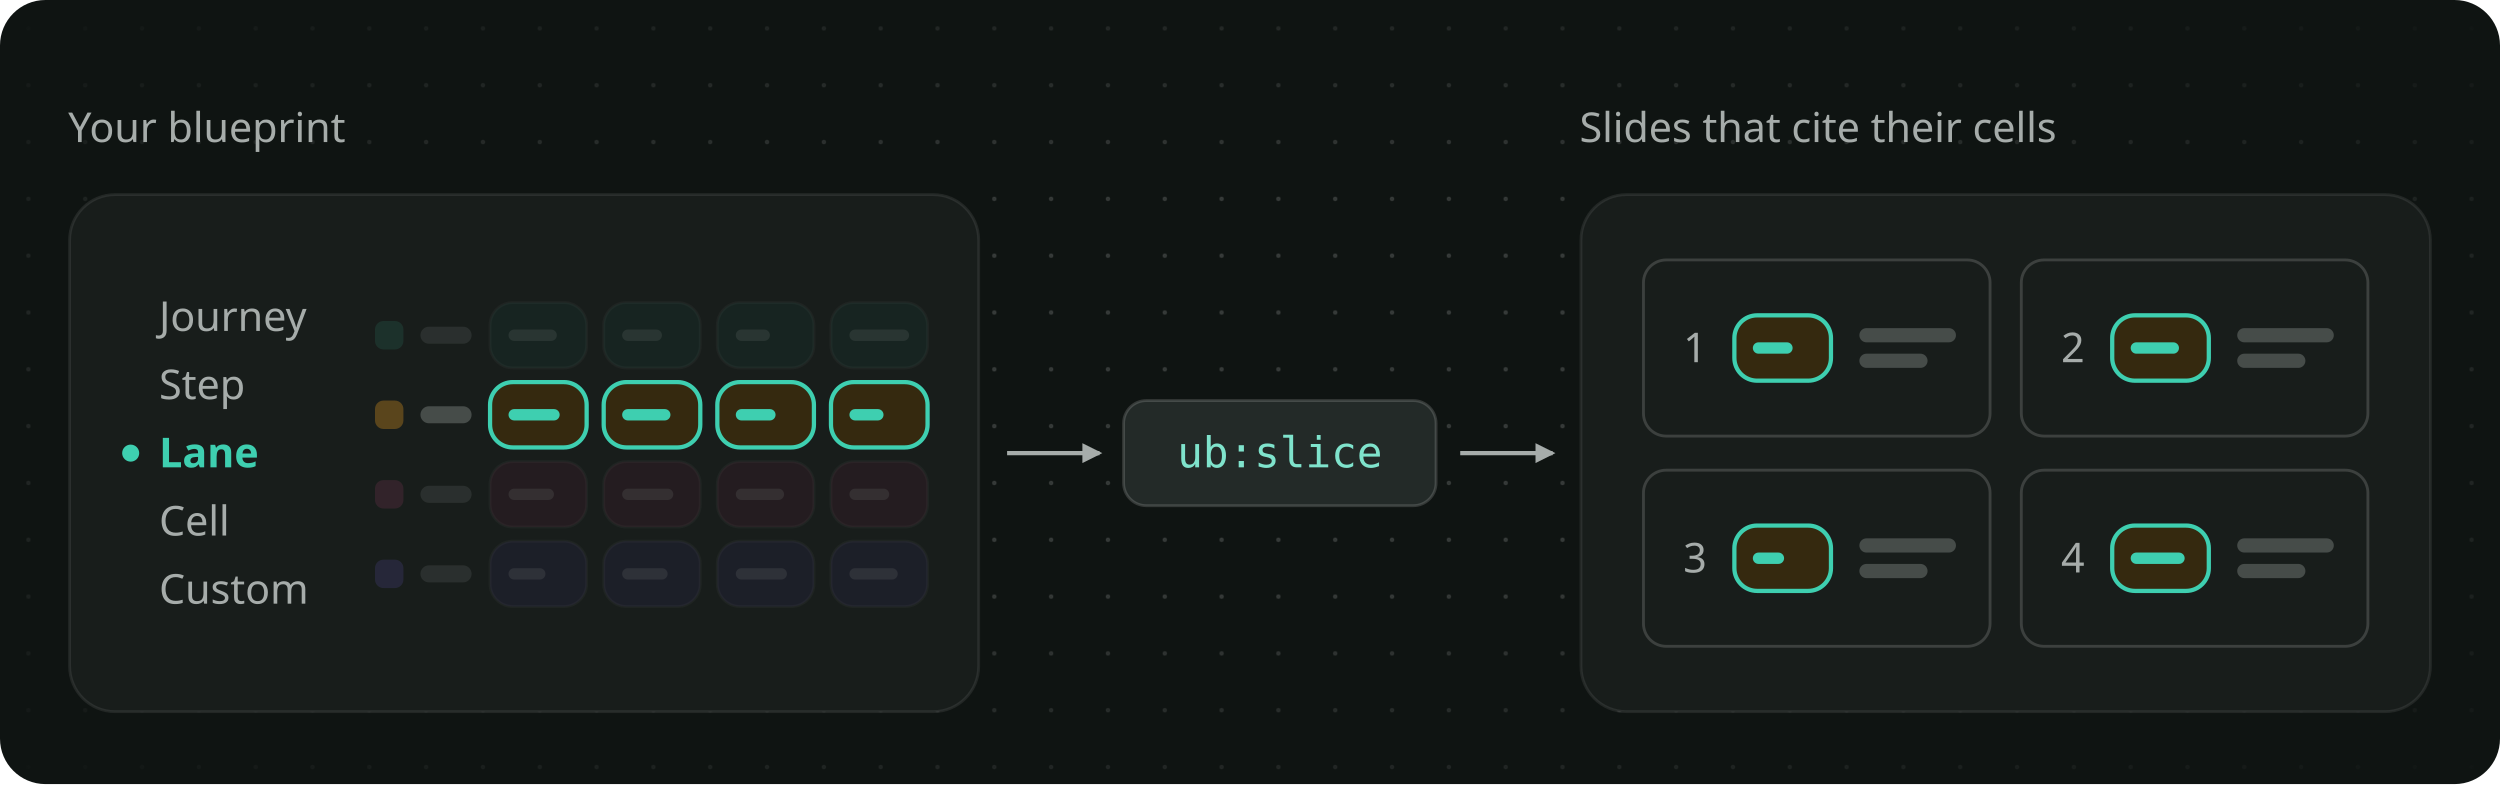
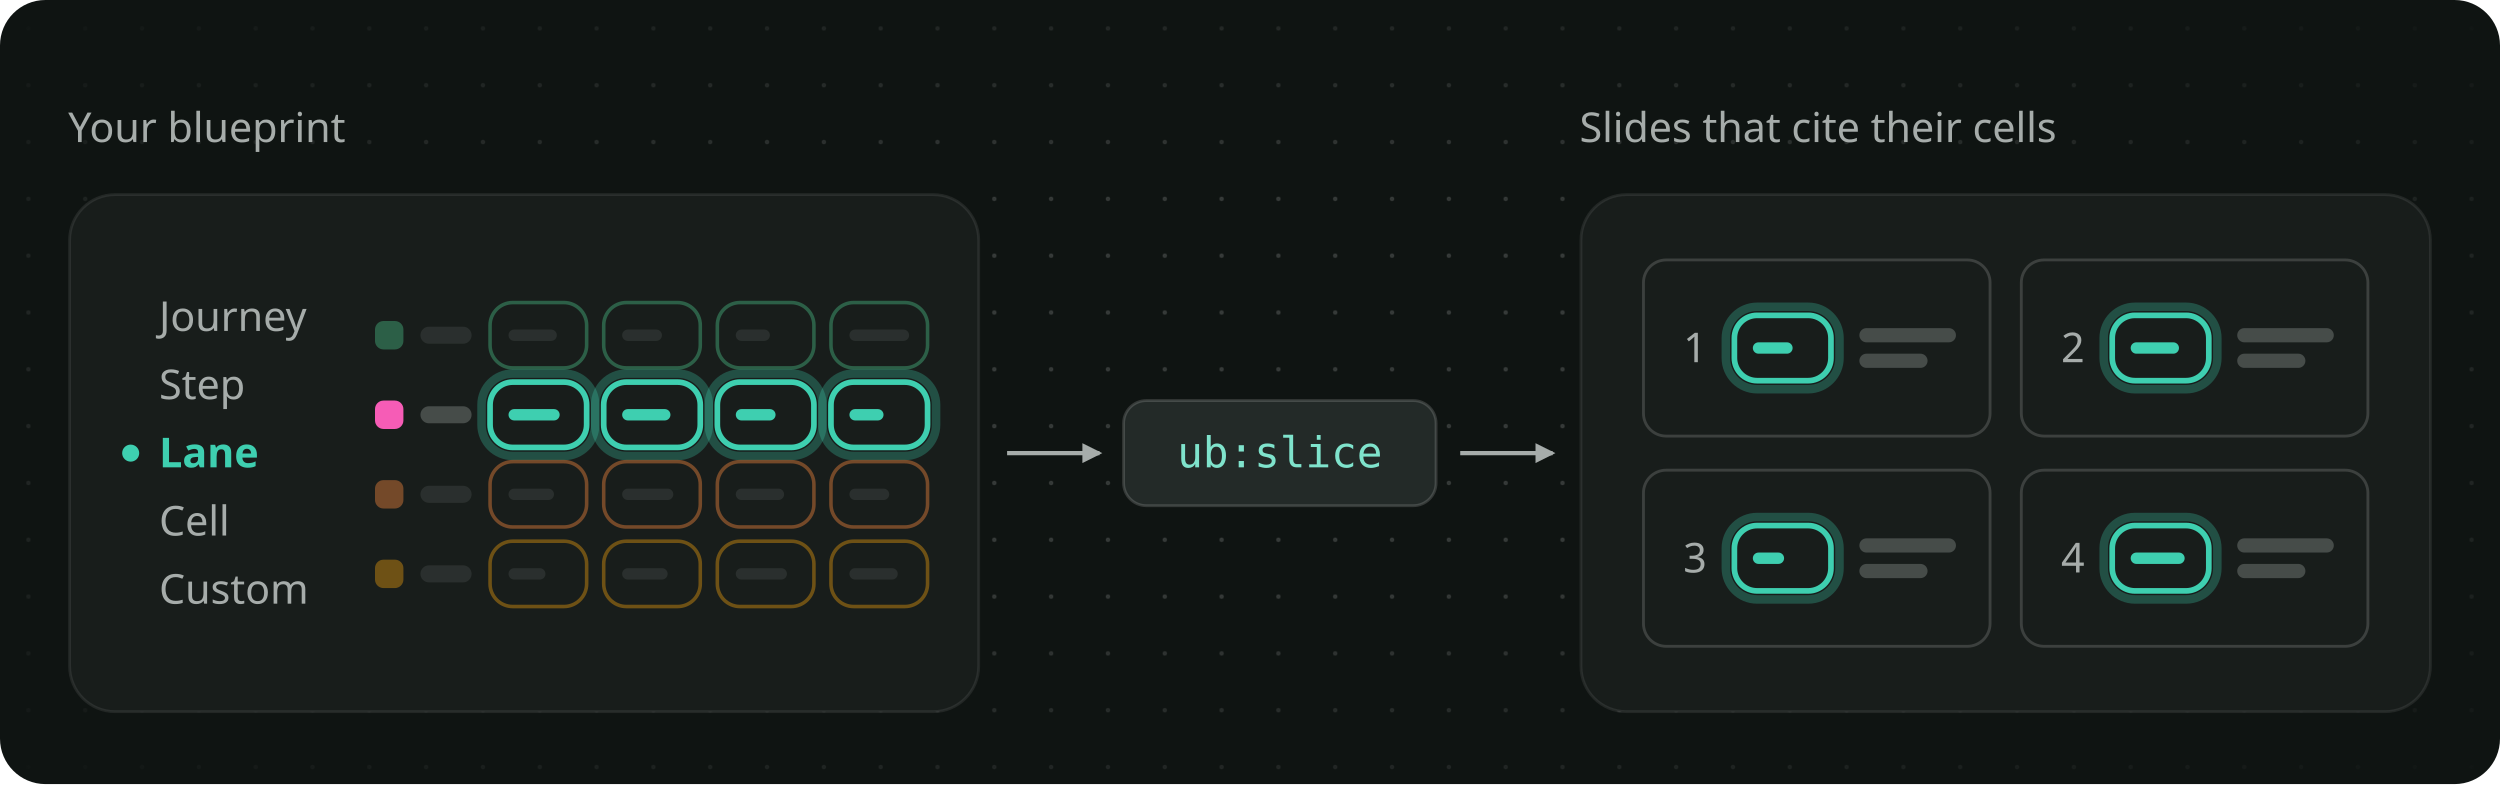
<svg xmlns="http://www.w3.org/2000/svg" viewBox="0 0 880 276" font-family="'Ubuntu Sans', system-ui, sans-serif">
  <style>
    .plate { fill: #0f1412; }
    .dot { fill: #ebf0ee; fill-opacity: 0.17; }
    .card { fill: #181d1b; stroke: #ebf0ee; stroke-opacity: 0.09; }
    .card-dash { fill: #181d1b; stroke: #ebf0ee; stroke-opacity: 0.34; stroke-dasharray: 4 4; }
    .card-focus { fill: #181d1b; stroke: #3ecfb0; stroke-width: 1.5; }
    .title { font-size: 15px; font-weight: 600; fill: #ebf0ee; }
    .label { font-size: 14.5px; fill: #a6acaa; }
    .label-teal { font-size: 14.5px; font-weight: 600; fill: #3ecfb0; }
    .strong { font-size: 14.5px; font-weight: 600; fill: #ebf0ee; }
    .flow { stroke: #a6acaa; stroke-width: 1.5; fill: none; }
    .flow-head { fill: #a6acaa; }
    .trace { stroke: #3ecfb0; stroke-width: 1.5; fill: none; }
    .trace-dash { stroke: #3ecfb0; stroke-width: 1.5; fill: none; stroke-dasharray: 4 4; }
    .trace-head { fill: #3ecfb0; }
    .skel { fill: #ebf0ee; fill-opacity: 0.22; }
    .skel-teal { fill: #3ecfb0; }
-     .cell { stroke: #ebf0ee; stroke-opacity: 0.09; }
-     .cell-dash { fill: none; stroke: #ebf0ee; stroke-opacity: 0.34; stroke-dasharray: 3 3; }
-     .cell-focus { stroke: #3ecfb0; stroke-opacity: 1; stroke-width: 1.5; }
-     .cell-focus-dash { stroke: #3ecfb0; stroke-opacity: 1; stroke-width: 1.5; stroke-dasharray: 3 3; }
+     .cell, .cell-dash { fill: none; stroke-width: 1.25; }
+     .cell-dash { stroke-dasharray: 3 3; }
    .cell-stale { fill: #33260f; stroke: #fbbf6a; stroke-width: 1.25; }
    .skel-stale { fill: #fbbf6a; fill-opacity: 0.55; }
    .flag { fill: #3ecfb0; stroke: #181d1b; stroke-width: 2; }
    .faded { opacity: 0.4; }
    .rule { stroke: #ebf0ee; stroke-opacity: 0.09; }
    .tile { fill: #0f1412; stroke: #ebf0ee; stroke-opacity: 0.09; }
    .glyph { fill: none; stroke: #a6acaa; stroke-width: 1.5; stroke-linecap: round; stroke-linejoin: round; }
    .raised { fill: #181d1b; stroke: #ebf0ee; stroke-opacity: 0.17; }
    .term { fill: #232a28; stroke: #ebf0ee; stroke-opacity: 0.17; }
    .term-key { font-family: 'Ubuntu Sans Mono', ui-monospace, SFMono-Regular, Menlo, monospace; font-size: 15px; font-weight: 500; fill: #7fe3cc; }
-     .lane-c { fill: #16302a; } .sq-c { fill: #235043; }
-     .lane-f { fill: #35290f; } .sq-f { fill: #5a451c; }
-     .lane-b { fill: #371b27; } .sq-b { fill: #5a2d40; }
-     .lane-s { fill: #24223d; } .sq-s { fill: #3b3866; }
+     .lane-c { stroke: #4cc38a; } .sq-c { fill: #4cc38a; }
+     .lane-f { stroke: #f65cb6; } .sq-f { fill: #f65cb6; }
+     .lane-b { stroke: #ff8b3e; } .sq-b { fill: #ff8b3e; }
+     .lane-s { stroke: #f1a10d; } .sq-s { fill: #f1a10d; }
+     .cell-focus, .cell-focus-dash { fill: none; stroke: #3ecfb0; stroke-width: 2; }
+     .cell-focus-dash { stroke-dasharray: 3 3; }
+     .halo { fill: none; stroke: #3ecfb0; stroke-opacity: 0.28; stroke-width: 3; }
  </style>
  <defs>
    <pattern id="grid" width="20" height="20" patternUnits="userSpaceOnUse">
      <circle class="dot" cx="10" cy="10" r="0.8" />
    </pattern>
    <radialGradient id="fade" cx="50%" cy="50%" r="70%">
      <stop offset="0.35" stop-color="#fff" />
      <stop offset="1" stop-color="#000" />
    </radialGradient>
    <mask id="fadeMask">
      <rect width="880" height="276" fill="url(#fade)" />
    </mask>
    <marker id="headMuted" markerWidth="8" markerHeight="8" refX="6" refY="4" orient="auto" markerUnits="userSpaceOnUse">
      <path class="flow-head" d="M0,0.5 L7,4 L0,7.5 Z" />
    </marker>
    <marker id="headTeal" markerWidth="8" markerHeight="8" refX="6" refY="4" orient="auto-start-reverse" markerUnits="userSpaceOnUse">
      <path class="trace-head" d="M0,0.5 L7,4 L0,7.5 Z" />
    </marker>
  </defs>
  <rect class="plate" width="880" height="276" rx="16" />
  <rect width="880" height="276" rx="16" fill="url(#grid)" mask="url(#fadeMask)" />
  <text class="label" x="24" y="50">Your blueprint</text>
  <rect class="card" x="24.5" y="68.5" width="320" height="182" rx="16" />
  <text class="label" x="56" y="116.5">Journey</text>
  <text class="label" x="56" y="140.5">Step</text>
  <circle class="skel-teal" cx="46" cy="159.5" r="3" />
  <text class="label-teal" x="56" y="164.5">Lane</text>
  <text class="label" x="56" y="188.5">Cell</text>
  <text class="label" x="56" y="212.5">Custom</text>
  <g class="faded">
    <rect class="sq-c" x="132" y="113" width="10" height="10" rx="3" />
    <rect class="skel" x="148" y="115" width="18" height="6" rx="3" />
    <rect class="lane-c cell" x="172.5" y="106.5" width="34" height="23" rx="8" />
    <rect class="skel" x="179" y="116" width="17" height="4" rx="2" />
    <rect class="lane-c cell" x="212.5" y="106.5" width="34" height="23" rx="8" />
    <rect class="skel" x="219" y="116" width="14" height="4" rx="2" />
    <rect class="lane-c cell" x="252.5" y="106.5" width="34" height="23" rx="8" />
    <rect class="skel" x="259" y="116" width="12" height="4" rx="2" />
    <rect class="lane-c cell" x="292.5" y="106.5" width="34" height="23" rx="8" />
    <rect class="skel" x="299" y="116" width="21" height="4" rx="2" />
  </g>
  <rect class="sq-f" x="132" y="141" width="10" height="10" rx="3" />
  <rect class="skel" x="148" y="143" width="18" height="6" rx="3" />
+   <rect class="halo" x="169.5" y="131.5" width="40" height="29" rx="11" />
  <rect class="lane-f cell-focus" x="172.5" y="134.5" width="34" height="23" rx="8" />
  <rect class="skel-teal" x="179" y="144" width="18" height="4" rx="2" />
+   <rect class="halo" x="209.5" y="131.5" width="40" height="29" rx="11" />
  <rect class="lane-f cell-focus" x="212.5" y="134.5" width="34" height="23" rx="8" />
  <rect class="skel-teal" x="219" y="144" width="17" height="4" rx="2" />
+   <rect class="halo" x="249.5" y="131.5" width="40" height="29" rx="11" />
  <rect class="lane-f cell-focus" x="252.5" y="134.5" width="34" height="23" rx="8" />
  <rect class="skel-teal" x="259" y="144" width="14" height="4" rx="2" />
+   <rect class="halo" x="289.5" y="131.5" width="40" height="29" rx="11" />
  <rect class="lane-f cell-focus" x="292.5" y="134.5" width="34" height="23" rx="8" />
  <rect class="skel-teal" x="299" y="144" width="12" height="4" rx="2" />
  <g class="faded">
    <rect class="sq-b" x="132" y="169" width="10" height="10" rx="3" />
    <rect class="skel" x="148" y="171" width="18" height="6" rx="3" />
    <rect class="lane-b cell" x="172.5" y="162.5" width="34" height="23" rx="8" />
    <rect class="skel" x="179" y="172" width="16" height="4" rx="2" />
    <rect class="lane-b cell" x="212.5" y="162.5" width="34" height="23" rx="8" />
    <rect class="skel" x="219" y="172" width="18" height="4" rx="2" />
    <rect class="lane-b cell" x="252.5" y="162.5" width="34" height="23" rx="8" />
    <rect class="skel" x="259" y="172" width="17" height="4" rx="2" />
    <rect class="lane-b cell" x="292.5" y="162.5" width="34" height="23" rx="8" />
    <rect class="skel" x="299" y="172" width="14" height="4" rx="2" />
  </g>
  <g class="faded">
    <rect class="sq-s" x="132" y="197" width="10" height="10" rx="3" />
    <rect class="skel" x="148" y="199" width="18" height="6" rx="3" />
    <rect class="lane-s cell" x="172.5" y="190.5" width="34" height="23" rx="8" />
    <rect class="skel" x="179" y="200" width="13" height="4" rx="2" />
    <rect class="lane-s cell" x="212.5" y="190.5" width="34" height="23" rx="8" />
    <rect class="skel" x="219" y="200" width="16" height="4" rx="2" />
    <rect class="lane-s cell" x="252.5" y="190.5" width="34" height="23" rx="8" />
    <rect class="skel" x="259" y="200" width="18" height="4" rx="2" />
    <rect class="lane-s cell" x="292.5" y="190.5" width="34" height="23" rx="8" />
    <rect class="skel" x="299" y="200" width="17" height="4" rx="2" />
  </g>
  <path class="flow" d="M354.5,159.5 H387" marker-end="url(#headMuted)" />
  <rect class="term" x="395.5" y="141" width="110" height="37" rx="8" />
  <text class="term-key" x="450.5" y="164.5" text-anchor="middle">ub:slice</text>
  <path class="flow" d="M514,159.5 H546.5" marker-end="url(#headMuted)" />
  <text class="label" x="556" y="50">Slides that cite their cells</text>
  <rect class="card" x="556.5" y="68.5" width="299" height="182" rx="16" />
  <rect class="raised" x="578.5" y="91.5" width="122" height="62" rx="8" />
  <text class="label" x="592.5" y="127.5">1</text>
+   <rect class="halo" x="607.5" y="108" width="40" height="29" rx="11" />
  <rect class="lane-f cell-focus" x="610.5" y="111" width="34" height="23" rx="8" />
  <rect class="skel-teal" x="617" y="120.5" width="14" height="4" rx="2" />
  <rect class="skel" x="654.5" y="115.5" width="34" height="5" rx="2.5" />
  <rect class="skel" x="654.5" y="124.5" width="24" height="5" rx="2.5" />
  <rect class="raised" x="711.5" y="91.5" width="122" height="62" rx="8" />
  <text class="label" x="725.5" y="127.5">2</text>
+   <rect class="halo" x="740.5" y="108" width="40" height="29" rx="11" />
  <rect class="lane-f cell-focus" x="743.5" y="111" width="34" height="23" rx="8" />
  <rect class="skel-teal" x="750" y="120.5" width="17" height="4" rx="2" />
  <rect class="skel" x="787.5" y="115.5" width="34" height="5" rx="2.5" />
  <rect class="skel" x="787.5" y="124.5" width="24" height="5" rx="2.5" />
  <rect class="raised" x="578.5" y="165.5" width="122" height="62" rx="8" />
  <text class="label" x="592.5" y="201.5">3</text>
+   <rect class="halo" x="607.5" y="182" width="40" height="29" rx="11" />
  <rect class="lane-f cell-focus" x="610.5" y="185" width="34" height="23" rx="8" />
  <rect class="skel-teal" x="617" y="194.5" width="11" height="4" rx="2" />
  <rect class="skel" x="654.5" y="189.5" width="34" height="5" rx="2.5" />
  <rect class="skel" x="654.5" y="198.5" width="24" height="5" rx="2.5" />
  <rect class="raised" x="711.5" y="165.5" width="122" height="62" rx="8" />
  <text class="label" x="725.5" y="201.5">4</text>
+   <rect class="halo" x="740.5" y="182" width="40" height="29" rx="11" />
  <rect class="lane-f cell-focus" x="743.5" y="185" width="34" height="23" rx="8" />
  <rect class="skel-teal" x="750" y="194.5" width="19" height="4" rx="2" />
  <rect class="skel" x="787.5" y="189.5" width="34" height="5" rx="2.5" />
  <rect class="skel" x="787.5" y="198.5" width="24" height="5" rx="2.5" />
</svg>
